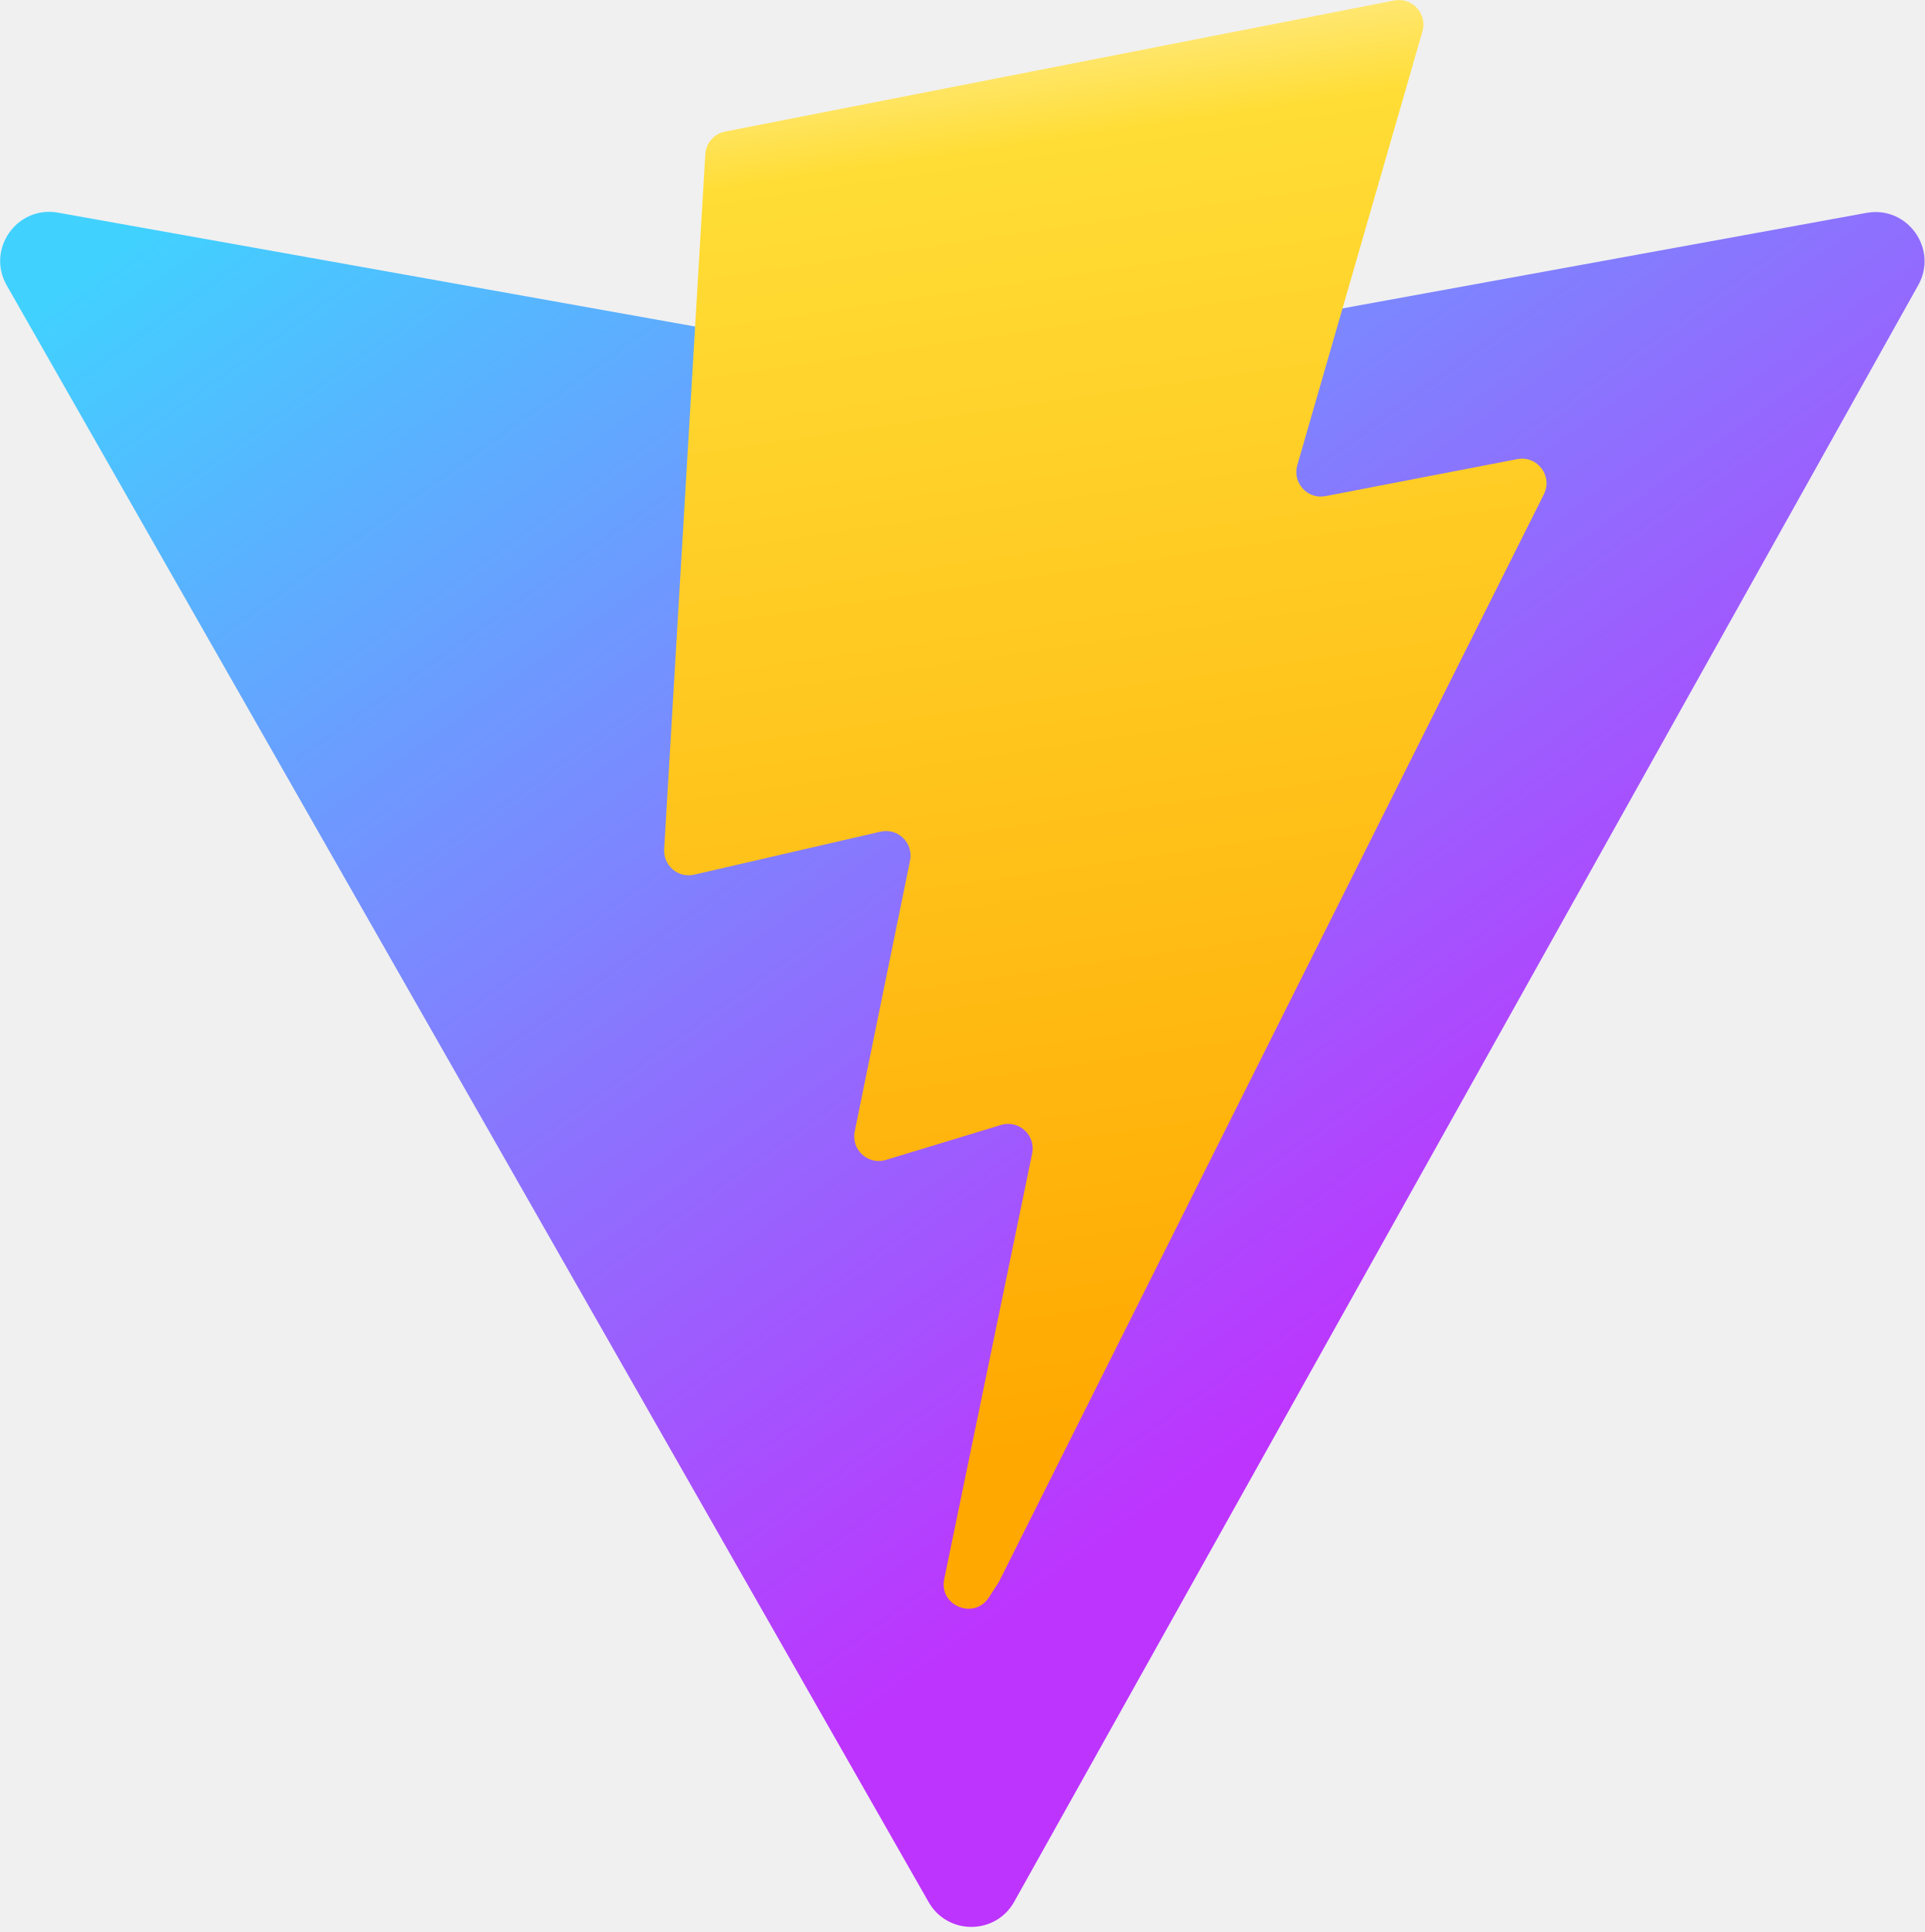
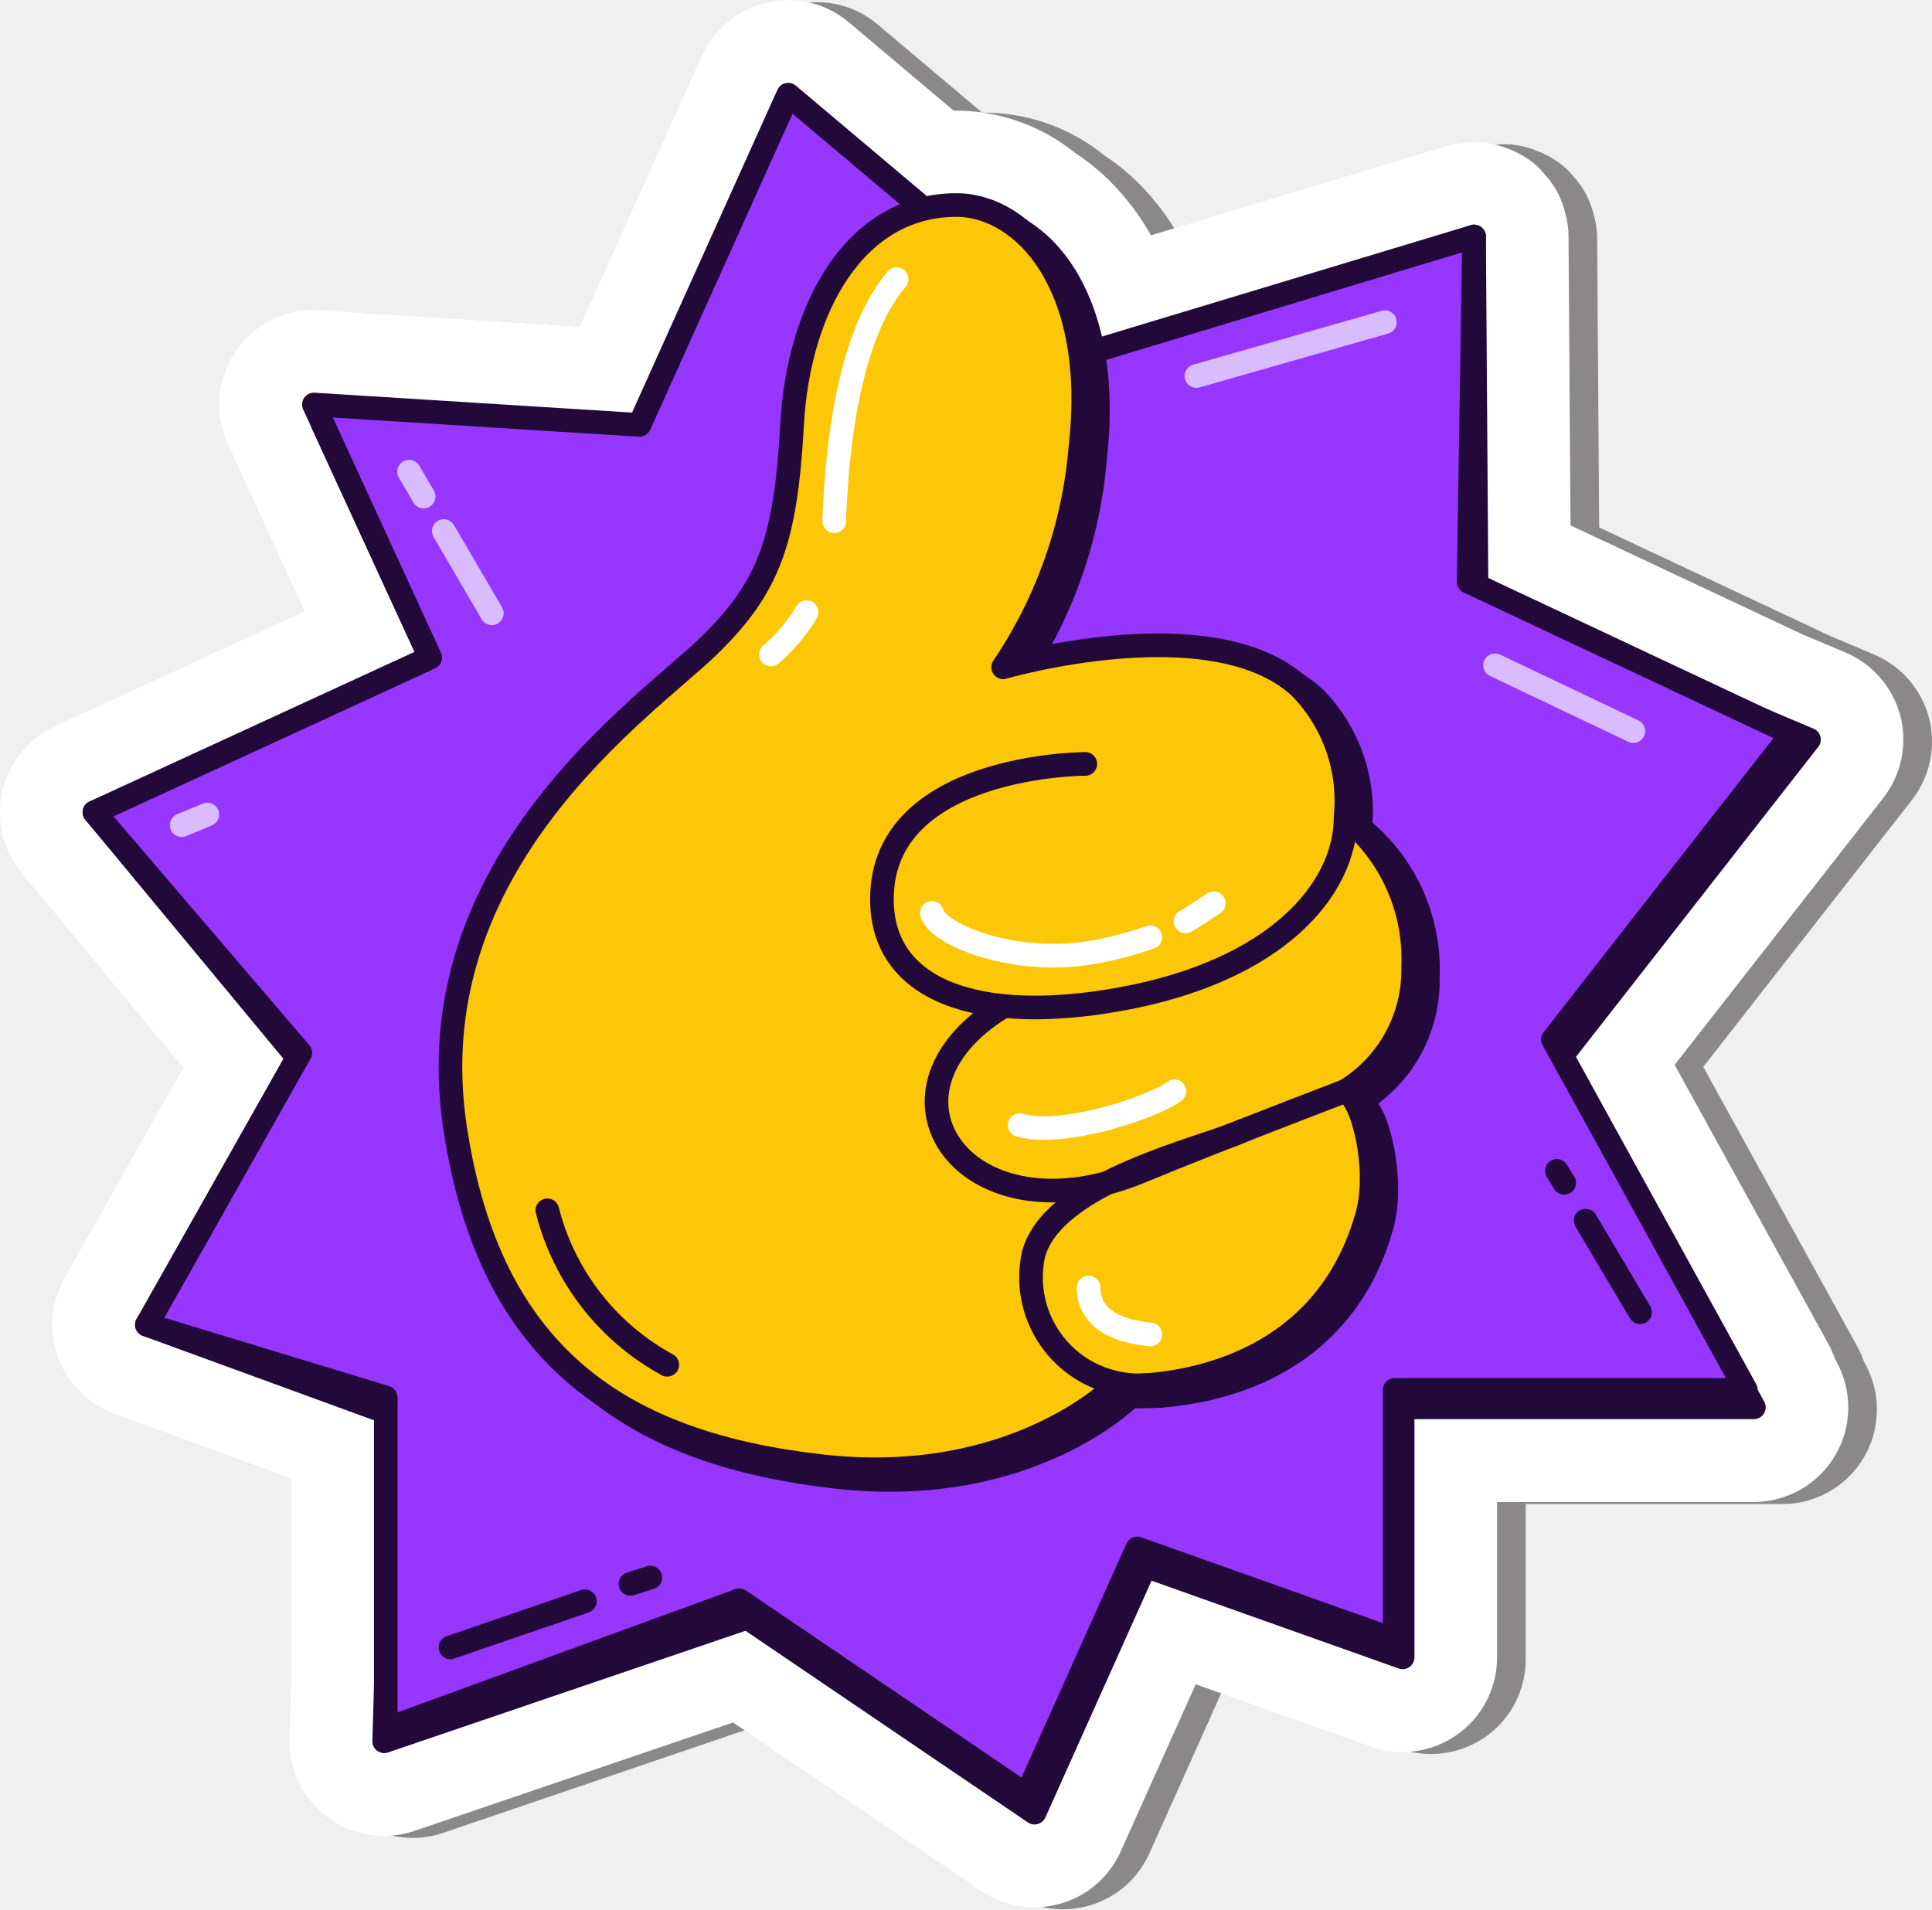
- <svg xmlns="http://www.w3.org/2000/svg" aria-hidden="true" role="img" class="iconify iconify--logos" width="31.88" height="32" preserveAspectRatio="xMidYMid meet" viewBox="0 0 256 257">
-   <defs>
-     <linearGradient id="IconifyId1813088fe1fbc01fb466" x1="-.828%" x2="57.636%" y1="7.652%" y2="78.411%">
-       <stop offset="0%" stop-color="#41D1FF" />
-       <stop offset="100%" stop-color="#BD34FE" />
-     </linearGradient>
-     <linearGradient id="IconifyId1813088fe1fbc01fb467" x1="43.376%" x2="50.316%" y1="2.242%" y2="89.03%">
-       <stop offset="0%" stop-color="#FFEA83" />
-       <stop offset="8.333%" stop-color="#FFDD35" />
-       <stop offset="100%" stop-color="#FFA800" />
-     </linearGradient>
-   </defs>
-   <path fill="url(#IconifyId1813088fe1fbc01fb466)" d="M255.153 37.938L134.897 252.976c-2.483 4.44-8.862 4.466-11.382.048L.875 37.958c-2.746-4.814 1.371-10.646 6.827-9.67l120.385 21.517a6.537 6.537 0 0 0 2.322-.004l117.867-21.483c5.438-.991 9.574 4.796 6.877 9.62Z" />
-   <path fill="url(#IconifyId1813088fe1fbc01fb467)" d="M185.432.063L96.44 17.501a3.268 3.268 0 0 0-2.634 3.014l-5.474 92.456a3.268 3.268 0 0 0 3.997 3.378l24.777-5.718c2.318-.535 4.413 1.507 3.936 3.838l-7.361 36.047c-.495 2.426 1.782 4.5 4.151 3.78l15.304-4.649c2.372-.72 4.652 1.36 4.15 3.788l-11.698 56.621c-.732 3.542 3.979 5.473 5.943 2.437l1.313-2.028l72.516-144.72c1.215-2.423-.88-5.186-3.54-4.672l-25.505 4.922c-2.396.462-4.435-1.77-3.759-4.114l16.646-57.705c.677-2.35-1.37-4.583-3.769-4.113Z" />
+ <svg xmlns="http://www.w3.org/2000/svg" id="Layer_1" style="enable-background:new 0 0 81.722 80.779;" version="1.1" viewBox="0 0 81.722 80.779" xml:space="preserve">
+   <style type="text/css">
+ 	.st0{opacity:0.5;fill:#231F20;enable-background:new    ;}
+ 	.st1{fill:#FFFFFF;}
+ 	.st2{fill:#22093A;stroke:#22093A;stroke-linecap:round;stroke-linejoin:round;}
+ 	.st3{fill:#9736FF;stroke:#22093A;stroke-linecap:round;stroke-linejoin:round;}
+ 	.st4{fill:#FCC707;stroke:#22093A;stroke-linecap:round;stroke-linejoin:round;}
+ 	.st5{fill:none;stroke:#22093A;stroke-linecap:round;stroke-linejoin:round;}
+ 	.st6{fill:none;stroke:#FFFFFF;stroke-linecap:round;stroke-linejoin:round;}
+ 	.st7{fill:none;stroke:#D9BBFF;stroke-linecap:round;stroke-linejoin:round;}
+ </style>
+   <g id="Layer_2_00000150807569039479269840000011813566022585435063_">
+     <g id="Layer_1-2">
+       <path class="st0" d="M81.596,30.374c-0.316-1.203-1.171-2.193-2.316-2.679l-1.845-0.779    l-9.792-4.602l-0.085-12.223c0-0.326-0.044-0.651-0.132-0.965    c-0.074-0.308-0.184-0.607-0.327-0.89c-0.142-0.267-0.316-0.516-0.518-0.742    c-0.05-0.059-0.102-0.118-0.155-0.175c-0.172-0.192-0.367-0.362-0.581-0.506    c-0.247-0.169-0.514-0.309-0.794-0.416c-0.286-0.117-0.584-0.203-0.889-0.254    c-0.288-0.045-0.58-0.054-0.87-0.027c-0.302,0.016-0.6,0.066-0.891,0.15L49.897,10.043    c-0.377-0.669-0.824-1.295-1.335-1.868c-0.548-0.617-1.175-1.159-1.864-1.612    c-1.456-1.178-3.277-1.814-5.15-1.797L37.121,1.034c-0.956-0.812-2.24-1.124-3.461-0.84    c-1.223,0.281-2.244,1.116-2.762,2.258L25.743,13.901L14.717,13.211    c-2.206-0.128-4.098,1.556-4.226,3.761c-0.038,0.653,0.085,1.306,0.358,1.901l3.251,7.079    L3.529,30.818c-0.3,0.138-0.579,0.315-0.831,0.528c-0.204,0.16-0.392,0.34-0.562,0.538    c-0.21,0.251-0.386,0.528-0.524,0.824c-0.084,0.166-0.157,0.339-0.217,0.515l-0.001-0    c-0.022,0.067-0.042,0.134-0.061,0.202L1.323,33.468L1.319,33.48    c-0.024,0.096-0.044,0.193-0.061,0.291h0c-0.006,0.038-0.011,0.078-0.016,0.117    c-0.007,0.055-0.013,0.11-0.017,0.166c-0.014,0.164-0.019,0.329-0.014,0.493    c0.002,0.282,0.035,0.563,0.099,0.838c0.145,0.551,0.395,1.069,0.734,1.526H2.045    c0.026,0.034,0.064,0.081,0.091,0.114l6.825,8.235l-5.033,8.923    c-0.136,0.248-0.244,0.511-0.323,0.783c-0.083,0.264-0.14,0.537-0.168,0.812    c-0.026,0.288-0.018,0.579,0.023,0.865c0.029,0.259,0.084,0.514,0.164,0.762    c0.01,0.029,0.02,0.059,0.031,0.088c0.015,0.043,0.032,0.087,0.049,0.13    c0.108,0.271,0.248,0.527,0.418,0.764c0.15,0.228,0.326,0.439,0.522,0.628    c0.191,0.179,0.399,0.34,0.62,0.479c0.245,0.162,0.507,0.296,0.781,0.4l7.478,2.73    v8.79l-0.065,2.234c-0.06,2.208,1.681,4.047,3.89,4.107    c0.475,0.013,0.948-0.059,1.398-0.212l13.472-4.586l10.5,7.127    c1.827,1.242,4.315,0.768,5.557-1.059c0.132-0.194,0.246-0.399,0.342-0.612l3.171-7.071    l7.376,2.621c2.075,0.758,4.371-0.309,5.129-2.384c0.161-0.44,0.243-0.905,0.243-1.373    V63.63h10.856c2.209-0,4-1.791,4-4    c-0-0.675-0.171-1.338-0.496-1.93l-0.061-0.111    c-0.074-0.217-0.166-0.427-0.276-0.627L72.047,45.137l8.822-11.287    C81.637,32.867,81.906,31.583,81.596,30.374z" />
+       <path class="st1" d="M80.385,30.288c-0.316-1.203-1.171-2.193-2.316-2.679l-1.845-0.779l-9.792-4.602    l-0.085-12.223c0-0.326-0.044-0.651-0.132-0.965    c-0.074-0.308-0.184-0.607-0.327-0.89c-0.142-0.267-0.316-0.516-0.518-0.742    c-0.05-0.059-0.102-0.118-0.155-0.175c-0.172-0.192-0.367-0.362-0.581-0.506    c-0.247-0.169-0.514-0.309-0.794-0.416c-0.286-0.117-0.584-0.203-0.889-0.254    c-0.288-0.045-0.58-0.054-0.87-0.027c-0.302,0.016-0.6,0.066-0.891,0.15L48.686,9.956    c-0.377-0.669-0.824-1.295-1.335-1.868C46.803,7.472,46.176,6.93,45.487,6.477    c-1.456-1.178-3.277-1.814-5.15-1.797L35.911,0.948c-0.956-0.812-2.24-1.124-3.461-0.84    c-1.223,0.281-2.244,1.116-2.762,2.258L24.532,13.815l-11.026-0.691    c-2.206-0.128-4.098,1.556-4.226,3.761c-0.038,0.653,0.085,1.306,0.358,1.901    l3.251,7.079L2.318,30.732c-0.3,0.138-0.579,0.315-0.831,0.528    c-0.204,0.16-0.392,0.34-0.562,0.538c-0.21,0.251-0.386,0.528-0.524,0.824    c-0.084,0.166-0.157,0.339-0.217,0.515l-0.001-0c-0.022,0.067-0.042,0.134-0.061,0.202    l-0.011,0.043l-0.003,0.012c-0.024,0.096-0.044,0.193-0.061,0.291h0    c-0.006,0.038-0.011,0.078-0.016,0.117c-0.007,0.055-0.013,0.11-0.017,0.166    c-0.014,0.164-0.019,0.329-0.014,0.493c0.002,0.282,0.035,0.563,0.099,0.838    c0.084,0.351,0.218,0.688,0.398,1c0.097,0.184,0.21,0.36,0.336,0.526H0.834    c0.026,0.034,0.064,0.081,0.091,0.114l6.825,8.235l-5.033,8.923    c-0.136,0.248-0.244,0.511-0.323,0.783c-0.083,0.264-0.14,0.537-0.168,0.812    C2.2,55.981,2.208,56.272,2.25,56.558c0.029,0.259,0.084,0.514,0.164,0.762    c0.01,0.029,0.02,0.059,0.031,0.088c0.015,0.043,0.032,0.087,0.049,0.13    c0.108,0.271,0.248,0.527,0.418,0.764c0.15,0.228,0.326,0.439,0.522,0.628    c0.191,0.179,0.399,0.34,0.62,0.479c0.245,0.162,0.507,0.296,0.781,0.4l7.478,2.73    v8.79l-0.065,2.234c-0.06,2.208,1.681,4.047,3.89,4.107    c0.475,0.013,0.948-0.059,1.398-0.212L31.007,72.873l10.5,7.127    c1.827,1.242,4.315,0.768,5.557-1.059c0.132-0.194,0.246-0.399,0.342-0.612l3.171-7.071    l7.376,2.621c2.075,0.758,4.371-0.309,5.129-2.384c0.161-0.44,0.243-0.905,0.243-1.373    v-6.578h10.856c2.209-0,4-1.791,4-4    c-0-0.675-0.171-1.339-0.496-1.93l-0.061-0.111    c-0.074-0.217-0.166-0.427-0.276-0.627L70.836,45.051l8.822-11.287    C80.427,32.781,80.695,31.497,80.385,30.288z" />
+       <polygon class="st2" points="18.536,28.562 13.616,17.853 27.387,18.715 33.678,4.743 46.57,15.613 62.352,10.004     62.459,25.353 76.518,31.289 66.025,44.715 74.187,59.54 59.33,59.54 59.33,70.118     48.442,66.249 43.762,76.689 31.609,68.44 16.251,73.668 16.656,59.862 6.212,56.047     13.041,45.28 3.994,34.363   " />
+       <polygon class="st3" points="18.198,27.823 13.278,17.113 27.049,17.976 33.34,4.004 46.232,14.874 62.352,10.004     62.121,24.614 75.796,31.042 65.686,43.976 73.848,58.801 58.992,58.801 58.992,69.379     48.104,65.51 43.423,75.95 31.271,67.701 16.318,73.159 16.318,59.122 6.212,56.047 12.703,44.541     3.994,34.363   " />
+       <path class="st2" d="M57.539,46.602c0.789,0.409,1.43,3.398,0.915,5.247    c-2.182,7.836-10.63,7.223-10.63,7.223s-4.254,4.342-12.47,3.407    c-8.381-0.954-14.037-4.565-15.492-14.378c-1.657-11.179,8.132-17.785,10.722-20.306    s3.271-4.497,3.543-9.403s2.657-9.267,6.95-9.267c2.862,0,6.017,3.407,5.247,10.221    c-0.269,3.341-1.395,6.557-3.271,9.335c0,0,8.82-2.562,12.529,0.818    c1.445,1.455,2.162,3.48,1.955,5.519c1.906,1.538,2.967,3.89,2.859,6.337    C60.446,43.488,59.357,45.486,57.539,46.602z" />
+       <path class="st2" d="M57.539,35.018c0,3.059-2.928,6.503-9.511,7.7    c-5.996,1.09-10.103-0.326-10.103-4.225c0-5.724,8.604-5.724,8.604-5.724" />
+       <path class="st2" d="M57.539,46.602c0,0-5.414,2.067-8.647,3.405    c-7.411,3.068-11.834-3.269-5.906-6.934" />
+       <path class="st2" d="M51.73,49.092c-1.664,0.758-6.512,1.321-7.384,4.391    c-0.558,2.46,0.984,4.906,3.444,5.464c0.436,0.099,0.885,0.133,1.332,0.102" />
+       <path class="st4" d="M56.918,46.152c0.789,0.409,1.43,3.398,0.915,5.247    c-2.182,7.836-10.63,7.223-10.63,7.223s-4.254,4.342-12.47,3.407    c-8.381-0.954-14.037-4.565-15.492-14.378c-1.657-11.179,8.132-17.785,10.722-20.306    s3.271-4.497,3.543-9.403s2.657-9.267,6.95-9.267c2.862,0,6.017,3.407,5.247,10.221    c-0.269,3.341-1.395,6.557-3.271,9.335c0,0,8.82-2.562,12.529,0.818    c1.445,1.455,2.162,3.48,1.955,5.519c1.906,1.538,2.967,3.89,2.859,6.337    C59.825,43.038,58.737,45.036,56.918,46.152z" />
+       <path class="st4" d="M56.918,34.568c0,3.059-2.928,6.503-9.511,7.7    c-5.996,1.09-10.103-0.326-10.103-4.225c0-5.724,8.604-5.724,8.604-5.724" />
+       <path class="st5" d="M56.918,46.152c0,0-5.414,2.067-8.647,3.405    c-7.411,3.068-11.834-3.269-5.906-6.934" />
+       <path class="st5" d="M52.574,47.834c-1.664,0.758-7.977,2.129-8.849,5.199    c-0.558,2.46,0.984,4.906,3.444,5.464c0.436,0.099,0.885,0.133,1.332,0.102" />
+       <path class="st6" d="M34.117,25.899c-0.403,0.675-0.913,1.28-1.509,1.792" />
+       <path class="st6" d="M37.925,11.808c-2.022,2.388-2.526,7.055-2.64,10.244" />
+       <path class="st6" d="M50.146,38.982c0.501-0.288,0.845-0.555,1.194-0.765" />
+       <path class="st6" d="M39.416,38.62c0.197,0.907,3.608,2.332,7.082,1.619    c0.733-0.144,1.454-0.339,2.16-0.583" />
+       <path class="st6" d="M43.13,47.601c1.758,0.513,5.522-0.696,6.545-1.43" />
+       <path class="st6" d="M46.043,54.472c0,0.992,0.729,1.805,2.615,1.985" />
+       <path class="st5" d="M23.152,51.205c0.707,2.79,2.546,5.158,5.073,6.535" />
+       <line class="st5" x1="19.054" x2="24.739" y1="69.696" y2="67.744" />
+       <line class="st5" x1="26.668" x2="27.508" y1="67.011" y2="66.74" />
+       <line class="st5" x1="69.374" x2="67.073" y1="55.517" y2="51.642" />
+       <line class="st5" x1="66.164" x2="65.856" y1="50.041" y2="49.536" />
+       <line class="st7" x1="18.771" x2="20.805" y1="22.467" y2="25.948" />
+       <line class="st7" x1="17.304" x2="17.919" y1="19.955" y2="21.007" />
+       <line class="st7" x1="50.608" x2="58.581" y1="15.909" y2="13.631" />
+       <line class="st7" x1="7.685" x2="8.769" y1="34.911" y2="34.46" />
+       <line class="st7" x1="69.089" x2="63.239" y1="30.931" y2="28.147" />
+     </g>
+   </g>
</svg>
